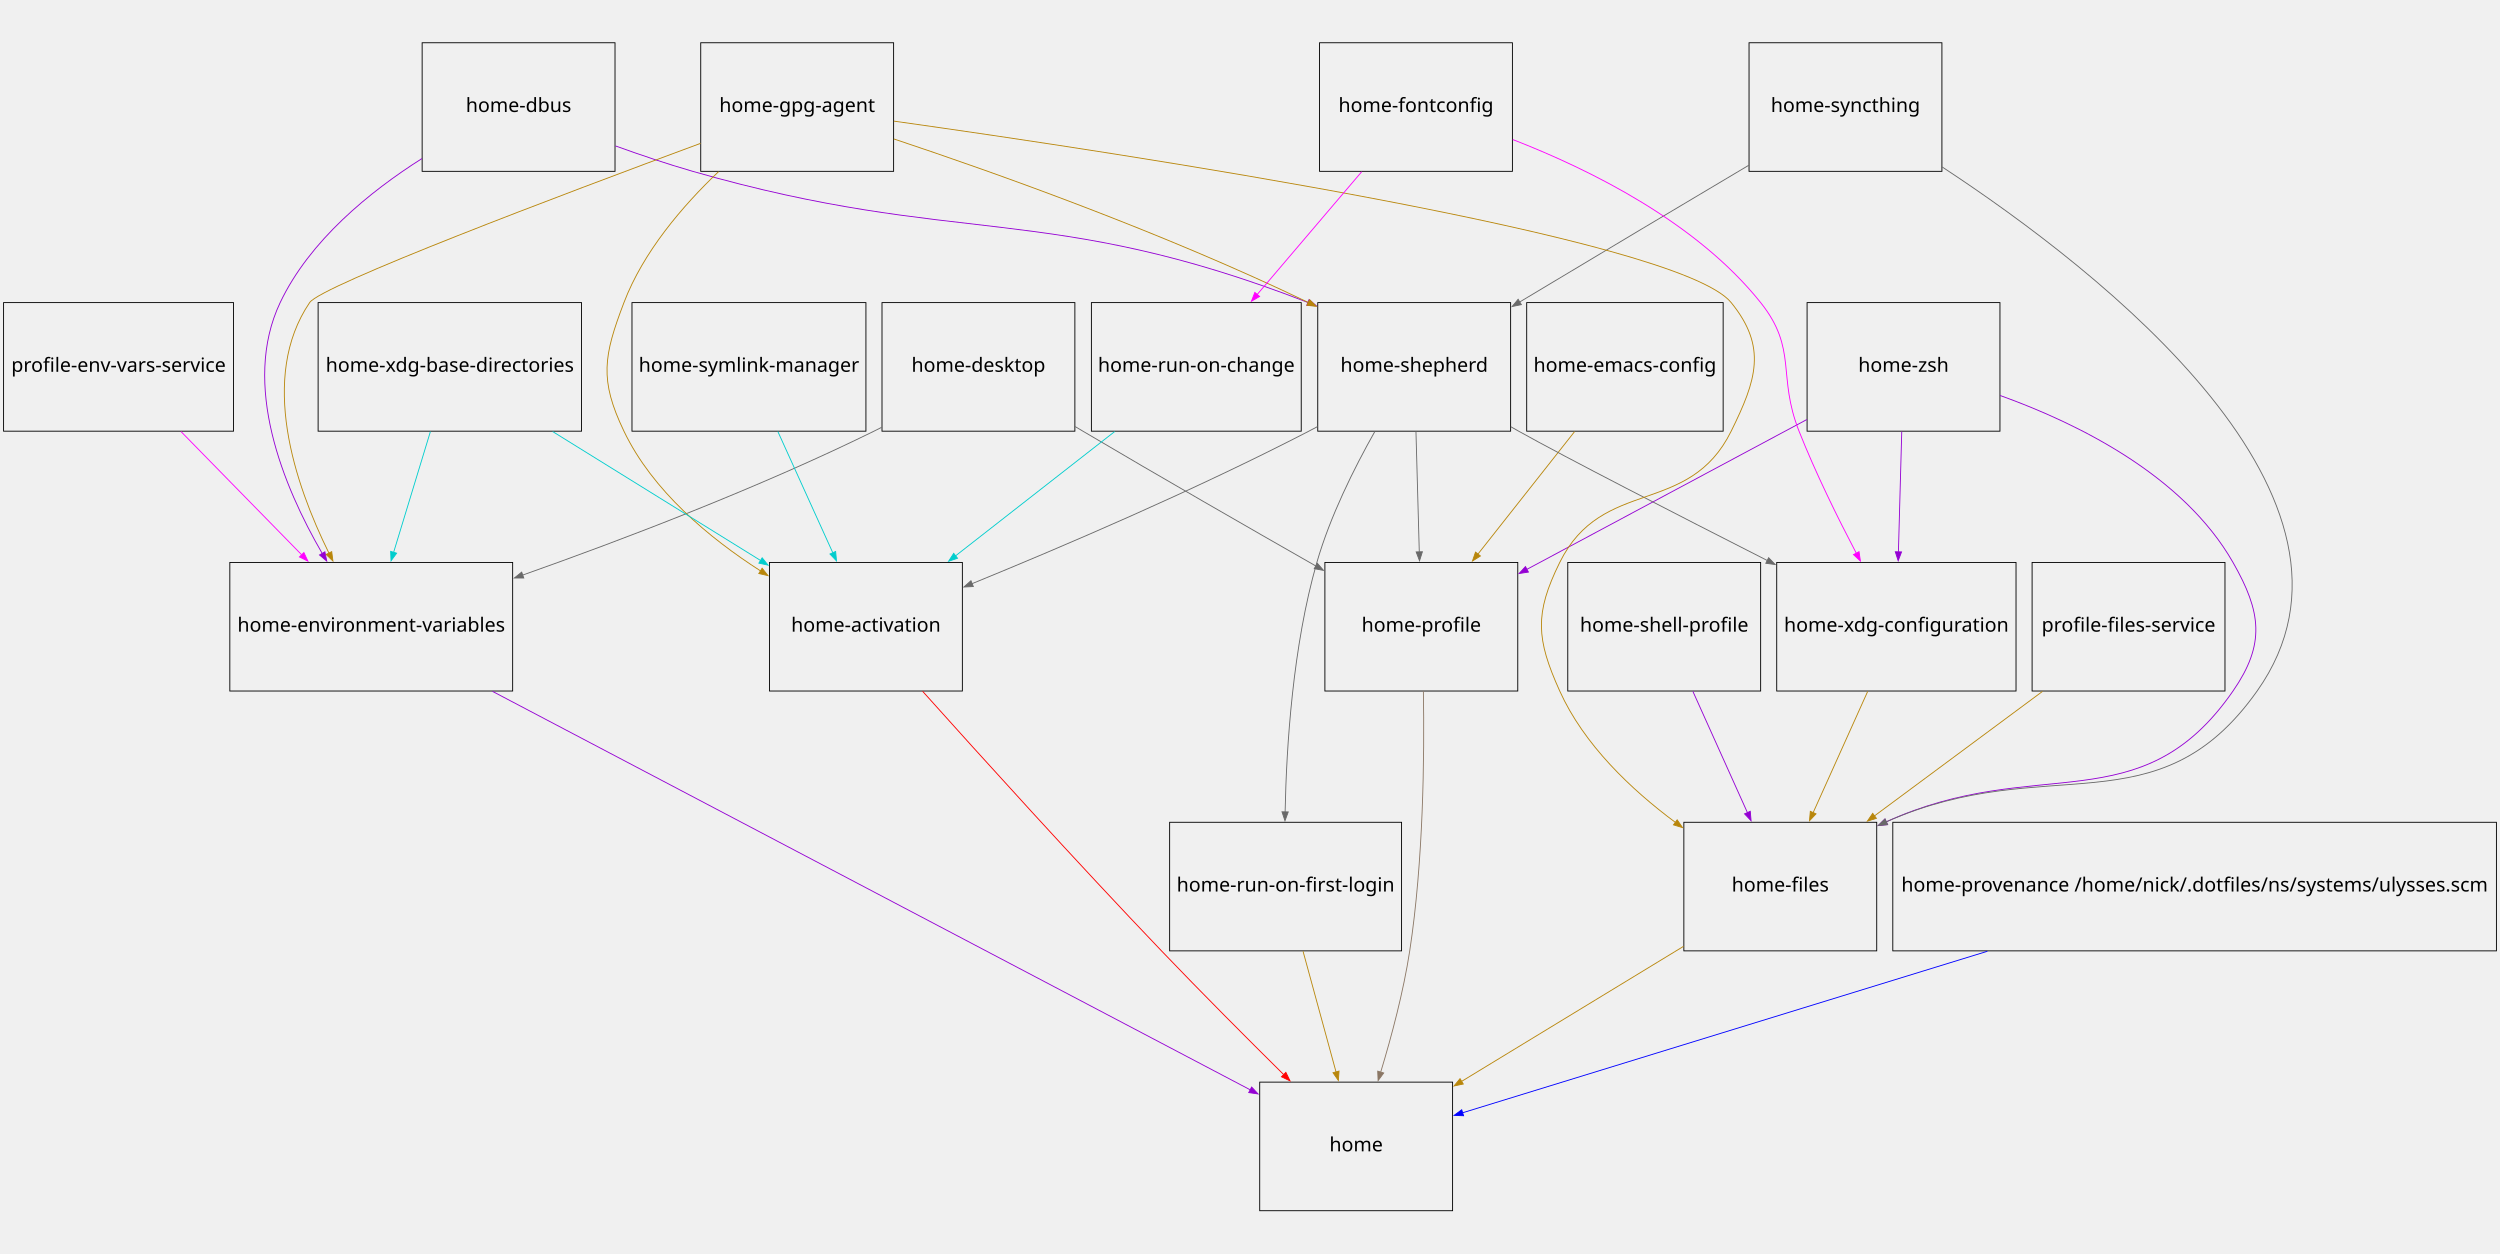
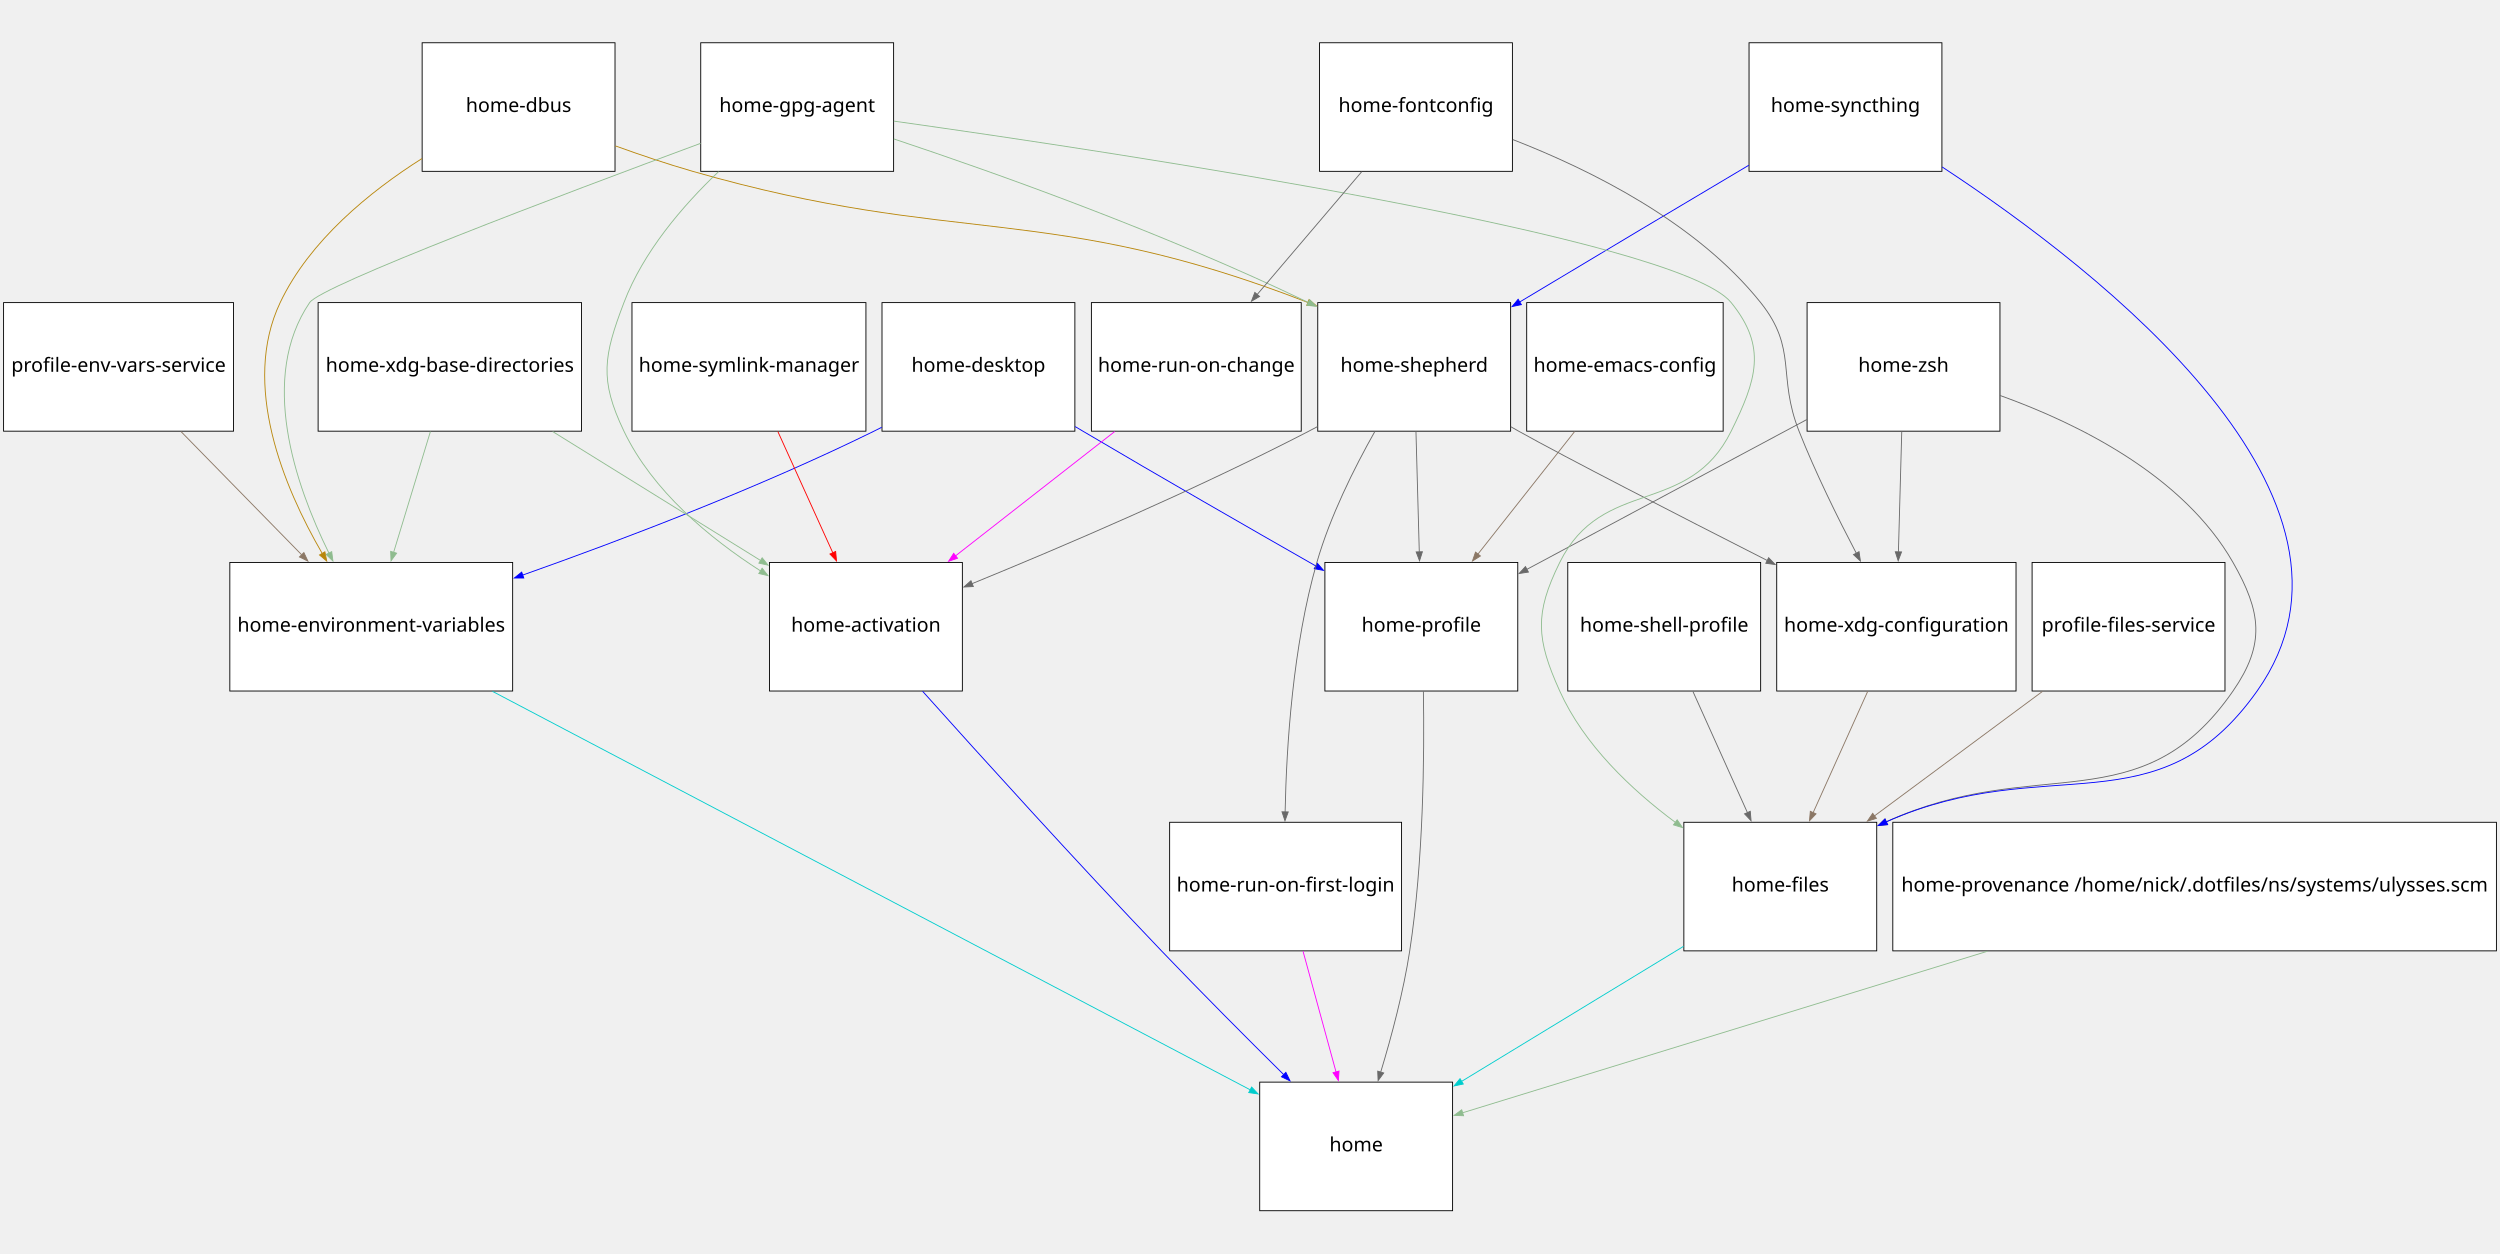
<svg xmlns="http://www.w3.org/2000/svg" width="2800pt" height="1404pt" viewBox="0.00 0.00 2799.75 1403.88">
  <g id="graph0" class="graph" transform="scale(1 1) rotate(0) translate(4 1399.88)">
    <g id="node1" class="node">
-       <polygon fill="none" stroke="black" points="1622.75,-188 1406.75,-188 1406.75,-44 1622.75,-44 1622.75,-188" />
+       <polygon fill="white" stroke="black" points="1622.75,-188 1406.75,-188 1406.75,-44 1622.75,-44 1622.75,-188" />
      <text text-anchor="middle" x="1514.75" y="-110.47" font-family="sans" font-size="22.00">home</text>
    </g>
    <g id="node2" class="node">
-       <polygon fill="none" stroke="black" points="1695.75,-770 1479.75,-770 1479.75,-626 1695.75,-626 1695.75,-770" />
+       <polygon fill="white" stroke="black" points="1695.75,-770 1479.75,-770 1479.75,-626 1695.75,-626 1695.75,-770" />
      <text text-anchor="middle" x="1587.75" y="-692.48" font-family="sans" font-size="22.00">home-profile</text>
    </g>
    <g id="edge1" class="edge">
-       <path fill="none" stroke="#8b7765" d="M1590.05,-625.79C1591.29,-552.46 1590.1,-435.08 1574.75,-335 1567.74,-289.33 1554.49,-239.57 1542.23,-199.13" />
-       <polygon fill="#8b7765" stroke="#8b7765" points="1545.61,-198.24 1539.33,-189.71 1538.92,-200.29 1545.61,-198.24" />
+       <path fill="none" stroke="dimgrey" d="M1590.05,-625.79C1591.29,-552.46 1590.1,-435.08 1574.75,-335 1567.74,-289.33 1554.49,-239.57 1542.23,-199.13" />
+       <polygon fill="dimgrey" stroke="dimgrey" points="1545.61,-198.24 1539.33,-189.71 1538.92,-200.29 1545.61,-198.24" />
    </g>
    <g id="node3" class="node">
-       <polygon fill="none" stroke="black" points="570.12,-770 253.38,-770 253.38,-626 570.12,-626 570.12,-770" />
+       <polygon fill="white" stroke="black" points="570.12,-770 253.38,-770 253.38,-626 570.12,-626 570.12,-770" />
      <text text-anchor="middle" x="411.75" y="-692.48" font-family="sans" font-size="22.00">home-environment-variables</text>
    </g>
    <g id="edge2" class="edge">
-       <path fill="none" stroke="darkviolet" d="M547.55,-625.59C765.53,-510.97 1189.9,-287.82 1396.31,-179.28" />
-       <polygon fill="darkviolet" stroke="darkviolet" points="1397.71,-182.5 1404.93,-174.75 1394.45,-176.3 1397.71,-182.5" />
+       <path fill="none" stroke="#00cdcd" d="M547.55,-625.59C765.53,-510.97 1189.9,-287.82 1396.31,-179.28" />
+       <polygon fill="#00cdcd" stroke="#00cdcd" points="1397.71,-182.5 1404.93,-174.75 1394.45,-176.3 1397.71,-182.5" />
    </g>
    <g id="node4" class="node">
-       <polygon fill="none" stroke="black" points="1073.75,-770 857.75,-770 857.75,-626 1073.75,-626 1073.75,-770" />
+       <polygon fill="white" stroke="black" points="1073.75,-770 857.75,-770 857.75,-626 1073.75,-626 1073.75,-770" />
      <text text-anchor="middle" x="965.75" y="-692.48" font-family="sans" font-size="22.00">home-activation</text>
    </g>
    <g id="edge3" class="edge">
-       <path fill="none" stroke="red" d="M1029.21,-625.73C1095.17,-552.09 1201.85,-434.24 1296.75,-335 1341.31,-288.4 1392.21,-237.38 1433.61,-196.42" />
-       <polygon fill="red" stroke="red" points="1436.03,-198.95 1440.69,-189.43 1431.11,-193.97 1436.03,-198.95" />
+       <path fill="none" stroke="blue" d="M1029.21,-625.73C1095.17,-552.09 1201.85,-434.24 1296.75,-335 1341.31,-288.4 1392.21,-237.38 1433.61,-196.42" />
+       <polygon fill="blue" stroke="blue" points="1436.03,-198.95 1440.69,-189.43 1431.11,-193.97 1436.03,-198.95" />
    </g>
    <g id="node5" class="node">
-       <polygon fill="none" stroke="black" points="1565.62,-479 1305.88,-479 1305.88,-335 1565.62,-335 1565.62,-479" />
+       <polygon fill="white" stroke="black" points="1565.62,-479 1305.88,-479 1305.88,-335 1565.62,-335 1565.62,-479" />
      <text text-anchor="middle" x="1435.75" y="-401.48" font-family="sans" font-size="22.00">home-run-on-first-login</text>
    </g>
    <g id="edge4" class="edge">
-       <path fill="none" stroke="darkgoldenrod" d="M1455.28,-334.56C1466.48,-293.58 1480.59,-241.97 1492.25,-199.29" />
-       <polygon fill="darkgoldenrod" stroke="darkgoldenrod" points="1495.58,-200.4 1494.84,-189.83 1488.83,-198.55 1495.58,-200.4" />
+       <path fill="none" stroke="magenta" d="M1455.28,-334.56C1466.48,-293.58 1480.59,-241.97 1492.25,-199.29" />
+       <polygon fill="magenta" stroke="magenta" points="1495.58,-200.4 1494.84,-189.83 1488.83,-198.55 1495.58,-200.4" />
    </g>
    <g id="node6" class="node">
-       <polygon fill="none" stroke="black" points="2791.75,-479 2115.75,-479 2115.75,-335 2791.75,-335 2791.75,-479" />
+       <polygon fill="white" stroke="black" points="2791.75,-479 2115.75,-479 2115.75,-335 2791.75,-335 2791.75,-479" />
      <text text-anchor="middle" x="2453.75" y="-401.48" font-family="sans" font-size="22.00">home-provenance /home/nick/.dotfiles/ns/systems/ulysses.scm</text>
    </g>
    <g id="edge5" class="edge">
-       <path fill="none" stroke="blue" d="M2221.64,-334.56C2035.27,-277.2 1781.17,-199 1633.86,-153.66" />
-       <polygon fill="blue" stroke="blue" points="1635.04,-150.36 1624.45,-150.76 1632.98,-157.05 1635.04,-150.36" />
+       <path fill="none" stroke="darkseagreen" d="M2221.64,-334.56C2035.27,-277.2 1781.17,-199 1633.86,-153.66" />
+       <polygon fill="darkseagreen" stroke="darkseagreen" points="1635.04,-150.36 1624.45,-150.76 1632.98,-157.05 1635.04,-150.36" />
    </g>
    <g id="node7" class="node">
-       <polygon fill="none" stroke="black" points="2097.75,-479 1881.75,-479 1881.75,-335 2097.75,-335 2097.75,-479" />
+       <polygon fill="white" stroke="black" points="2097.75,-479 1881.75,-479 1881.75,-335 2097.75,-335 2097.75,-479" />
      <text text-anchor="middle" x="1989.75" y="-401.48" font-family="sans" font-size="22.00">home-files</text>
    </g>
    <g id="edge6" class="edge">
-       <path fill="none" stroke="darkgoldenrod" d="M1881.37,-340.06C1807.19,-294.93 1708.87,-235.11 1632.72,-188.78" />
-       <polygon fill="darkgoldenrod" stroke="darkgoldenrod" points="1634.73,-185.9 1624.37,-183.69 1631.09,-191.88 1634.73,-185.9" />
+       <path fill="none" stroke="#00cdcd" d="M1881.37,-340.06C1807.19,-294.93 1708.87,-235.11 1632.72,-188.78" />
+       <polygon fill="#00cdcd" stroke="#00cdcd" points="1634.73,-185.9 1624.37,-183.69 1631.09,-191.88 1634.73,-185.9" />
    </g>
    <g id="node8" class="node">
-       <polygon fill="none" stroke="black" points="1199.75,-1061 983.75,-1061 983.75,-917 1199.75,-917 1199.75,-1061" />
+       <polygon fill="white" stroke="black" points="1199.75,-1061 983.75,-1061 983.75,-917 1199.75,-917 1199.75,-1061" />
      <text text-anchor="middle" x="1091.75" y="-983.48" font-family="sans" font-size="22.00">home-desktop</text>
    </g>
    <g id="edge7" class="edge">
-       <path fill="none" stroke="dimgrey" d="M1200.06,-922.15C1202.99,-920.41 1205.89,-918.69 1208.75,-917 1295.68,-865.63 1394.61,-808.78 1469.59,-766.02" />
-       <polygon fill="dimgrey" stroke="dimgrey" points="1471.27,-769.09 1478.22,-761.1 1467.8,-763.01 1471.27,-769.09" />
+       <path fill="none" stroke="blue" d="M1200.06,-922.15C1202.99,-920.41 1205.89,-918.69 1208.75,-917 1295.68,-865.63 1394.61,-808.78 1469.59,-766.02" />
+       <polygon fill="blue" stroke="blue" points="1471.27,-769.09 1478.22,-761.1 1467.8,-763.01 1471.27,-769.09" />
    </g>
    <g id="edge15" class="edge">
-       <path fill="none" stroke="dimgrey" d="M983.44,-921.38C980.53,-919.88 977.63,-918.42 974.75,-917 846.28,-853.76 694.6,-795.94 581.07,-755.76" />
-       <polygon fill="dimgrey" stroke="dimgrey" points="582.57,-752.57 571.97,-752.55 580.24,-759.18 582.57,-752.57" />
+       <path fill="none" stroke="blue" d="M983.44,-921.38C980.53,-919.88 977.63,-918.42 974.75,-917 846.28,-853.76 694.6,-795.94 581.07,-755.76" />
+       <polygon fill="blue" stroke="blue" points="582.57,-752.57 571.97,-752.55 580.24,-759.18 582.57,-752.57" />
    </g>
    <g id="node9" class="node">
-       <polygon fill="none" stroke="black" points="1925.75,-1061 1705.75,-1061 1705.75,-917 1925.75,-917 1925.75,-1061" />
+       <polygon fill="white" stroke="black" points="1925.75,-1061 1705.75,-1061 1705.75,-917 1925.75,-917 1925.75,-1061" />
      <text text-anchor="middle" x="1815.75" y="-983.48" font-family="sans" font-size="22.00">home-emacs-config</text>
    </g>
    <g id="edge8" class="edge">
-       <path fill="none" stroke="darkgoldenrod" d="M1759.39,-916.56C1726.58,-874.97 1685.13,-822.43 1651.18,-779.4" />
-       <polygon fill="darkgoldenrod" stroke="darkgoldenrod" points="1653.93,-777.24 1644.99,-771.56 1648.44,-781.57 1653.93,-777.24" />
+       <path fill="none" stroke="#8b7765" d="M1759.39,-916.56C1726.58,-874.97 1685.13,-822.43 1651.18,-779.4" />
+       <polygon fill="#8b7765" stroke="#8b7765" points="1653.93,-777.24 1644.99,-771.56 1648.44,-781.57 1653.93,-777.24" />
    </g>
    <g id="node10" class="node">
-       <polygon fill="none" stroke="black" points="2235.75,-1061 2019.75,-1061 2019.75,-917 2235.75,-917 2235.75,-1061" />
+       <polygon fill="white" stroke="black" points="2235.75,-1061 2019.75,-1061 2019.75,-917 2235.75,-917 2235.75,-1061" />
      <text text-anchor="middle" x="2127.75" y="-983.48" font-family="sans" font-size="22.00">home-zsh</text>
    </g>
    <g id="edge9" class="edge">
-       <path fill="none" stroke="darkviolet" d="M2019.45,-930.04C1928.69,-881.47 1799.36,-812.25 1705.94,-762.25" />
-       <polygon fill="darkviolet" stroke="darkviolet" points="1707.68,-759.21 1697.21,-757.58 1704.37,-765.38 1707.68,-759.21" />
+       <path fill="none" stroke="dimgrey" d="M2019.45,-930.04C1928.69,-881.47 1799.36,-812.25 1705.94,-762.25" />
+       <polygon fill="dimgrey" stroke="dimgrey" points="1707.68,-759.21 1697.21,-757.58 1704.37,-765.38 1707.68,-759.21" />
    </g>
    <g id="edge30" class="edge">
-       <path fill="none" stroke="darkviolet" d="M2235.82,-957C2323.47,-925.51 2441.25,-867.26 2496.75,-770 2528.47,-714.41 2533.16,-678.63 2496.75,-626 2393.43,-476.64 2277.92,-556.78 2108.25,-479.46" />
-       <polygon fill="darkviolet" stroke="darkviolet" points="2109.95,-476.39 2099.41,-475.3 2106.97,-482.73 2109.95,-476.39" />
+       <path fill="none" stroke="dimgrey" d="M2235.82,-957C2323.47,-925.51 2441.25,-867.26 2496.75,-770 2528.47,-714.41 2533.16,-678.63 2496.75,-626 2393.43,-476.64 2277.92,-556.78 2108.25,-479.46" />
+       <polygon fill="dimgrey" stroke="dimgrey" points="2109.95,-476.39 2099.41,-475.3 2106.97,-482.73 2109.95,-476.39" />
    </g>
    <g id="node22" class="node">
-       <polygon fill="none" stroke="black" points="2253.75,-770 1985.75,-770 1985.75,-626 2253.75,-626 2253.75,-770" />
+       <polygon fill="white" stroke="black" points="2253.75,-770 1985.75,-770 1985.75,-626 2253.75,-626 2253.75,-770" />
      <text text-anchor="middle" x="2119.75" y="-692.48" font-family="sans" font-size="22.00">home-xdg-configuration</text>
    </g>
    <g id="edge33" class="edge">
-       <path fill="none" stroke="darkviolet" d="M2125.77,-916.56C2124.64,-875.76 2123.22,-824.4 2122.04,-781.84" />
-       <polygon fill="darkviolet" stroke="darkviolet" points="2125.54,-781.78 2121.77,-771.88 2118.55,-781.97 2125.54,-781.78" />
+       <path fill="none" stroke="dimgrey" d="M2125.77,-916.56C2124.64,-875.76 2123.22,-824.4 2122.04,-781.84" />
+       <polygon fill="dimgrey" stroke="dimgrey" points="2125.54,-781.78 2121.77,-771.88 2118.55,-781.97 2125.54,-781.78" />
    </g>
    <g id="node11" class="node">
-       <polygon fill="none" stroke="black" points="1687.75,-1061 1471.75,-1061 1471.75,-917 1687.75,-917 1687.75,-1061" />
+       <polygon fill="white" stroke="black" points="1687.75,-1061 1471.75,-1061 1471.75,-917 1687.75,-917 1687.75,-1061" />
      <text text-anchor="middle" x="1579.75" y="-983.48" font-family="sans" font-size="22.00">home-shepherd</text>
    </g>
    <g id="edge10" class="edge">
      <path fill="none" stroke="dimgrey" d="M1581.73,-916.56C1582.86,-875.76 1584.28,-824.4 1585.46,-781.84" />
      <polygon fill="dimgrey" stroke="dimgrey" points="1588.95,-781.97 1585.73,-771.88 1581.96,-781.78 1588.95,-781.97" />
    </g>
    <g id="edge22" class="edge">
      <path fill="none" stroke="dimgrey" d="M1471.38,-922.09C1468.15,-920.35 1464.93,-918.65 1461.75,-917 1335.91,-851.82 1186.38,-787.85 1084.65,-746.25" />
      <polygon fill="dimgrey" stroke="dimgrey" points="1086.01,-743.02 1075.43,-742.48 1083.37,-749.5 1086.01,-743.02" />
    </g>
    <g id="edge25" class="edge">
      <path fill="none" stroke="dimgrey" d="M1535.65,-916.58C1512.33,-875.28 1485.54,-821.44 1470.75,-770 1443.9,-676.64 1436.68,-564.75 1435.2,-490.32" />
      <polygon fill="dimgrey" stroke="dimgrey" points="1438.7,-490.61 1435.04,-480.67 1431.7,-490.73 1438.7,-490.61" />
    </g>
    <g id="edge34" class="edge">
      <path fill="none" stroke="dimgrey" d="M1687.96,-921.97C1690.91,-920.29 1693.85,-918.63 1696.75,-917 1748.28,-888.13 1874.21,-823.5 1975.36,-772.06" />
      <polygon fill="dimgrey" stroke="dimgrey" points="1976.7,-775.31 1984.03,-767.66 1973.52,-769.07 1976.7,-775.31" />
    </g>
    <g id="node12" class="node">
-       <polygon fill="none" stroke="black" points="2170.75,-1352 1954.75,-1352 1954.75,-1208 2170.75,-1208 2170.75,-1352" />
+       <polygon fill="white" stroke="black" points="2170.75,-1352 1954.75,-1352 1954.75,-1208 2170.75,-1208 2170.75,-1352" />
      <text text-anchor="middle" x="2062.75" y="-1274.47" font-family="sans" font-size="22.00">home-syncthing</text>
    </g>
    <g id="edge27" class="edge">
-       <path fill="none" stroke="dimgrey" d="M2171.02,-1212.92C2350.51,-1094.99 2675.58,-840.51 2523.75,-626 2412.33,-468.58 2289.03,-559.56 2108.32,-479.46" />
-       <polygon fill="dimgrey" stroke="dimgrey" points="2109.93,-476.35 2099.38,-475.36 2107.01,-482.71 2109.93,-476.35" />
+       <path fill="none" stroke="blue" d="M2171.02,-1212.92C2350.51,-1094.99 2675.58,-840.51 2523.75,-626 2412.33,-468.58 2289.03,-559.56 2108.32,-479.46" />
+       <polygon fill="blue" stroke="blue" points="2109.93,-476.35 2099.38,-475.36 2107.01,-482.71 2109.93,-476.35" />
    </g>
    <g id="edge11" class="edge">
-       <path fill="none" stroke="dimgrey" d="M1954.51,-1214.85C1884.07,-1173.02 1789.96,-1117 1697.86,-1061.66" />
-       <polygon fill="dimgrey" stroke="dimgrey" points="1699.77,-1058.72 1689.39,-1056.57 1696.16,-1064.72 1699.77,-1058.72" />
+       <path fill="none" stroke="blue" d="M1954.51,-1214.85C1884.07,-1173.02 1789.96,-1117 1697.86,-1061.66" />
+       <polygon fill="blue" stroke="blue" points="1699.77,-1058.72 1689.39,-1056.57 1696.16,-1064.72 1699.77,-1058.72" />
    </g>
    <g id="node13" class="node">
-       <polygon fill="none" stroke="black" points="684.75,-1352 468.75,-1352 468.75,-1208 684.75,-1208 684.75,-1352" />
+       <polygon fill="white" stroke="black" points="684.75,-1352 468.75,-1352 468.75,-1208 684.75,-1208 684.75,-1352" />
      <text text-anchor="middle" x="576.75" y="-1274.47" font-family="sans" font-size="22.00">home-dbus</text>
    </g>
    <g id="edge16" class="edge">
-       <path fill="none" stroke="darkviolet" d="M468.56,-1222.34C409.86,-1185.13 342.72,-1130.47 309.75,-1061 266.22,-969.26 313.22,-855.39 356.82,-780.13" />
-       <polygon fill="darkviolet" stroke="darkviolet" points="359.83,-781.93 361.9,-771.54 353.8,-778.37 359.83,-781.93" />
+       <path fill="none" stroke="darkgoldenrod" d="M468.56,-1222.34C409.86,-1185.13 342.72,-1130.47 309.75,-1061 266.22,-969.26 313.22,-855.39 356.82,-780.13" />
+       <polygon fill="darkgoldenrod" stroke="darkgoldenrod" points="359.83,-781.93 361.9,-771.54 353.8,-778.37 359.83,-781.93" />
    </g>
    <g id="edge12" class="edge">
-       <path fill="none" stroke="darkviolet" d="M685.19,-1236.48C713.14,-1226.37 743.35,-1216.15 771.75,-1208 1069.6,-1122.5 1167.78,-1174.81 1460.94,-1061.06" />
-       <polygon fill="darkviolet" stroke="darkviolet" points="1462.01,-1064.4 1470.04,-1057.5 1459.46,-1057.89 1462.01,-1064.4" />
+       <path fill="none" stroke="darkgoldenrod" d="M685.19,-1236.48C713.14,-1226.37 743.35,-1216.15 771.75,-1208 1069.6,-1122.5 1167.78,-1174.81 1460.94,-1061.06" />
+       <polygon fill="darkgoldenrod" stroke="darkgoldenrod" points="1462.01,-1064.4 1470.04,-1057.5 1459.46,-1057.89 1462.01,-1064.4" />
    </g>
    <g id="node14" class="node">
-       <polygon fill="none" stroke="black" points="996.75,-1352 780.75,-1352 780.75,-1208 996.75,-1208 996.75,-1352" />
+       <polygon fill="white" stroke="black" points="996.75,-1352 780.75,-1352 780.75,-1208 996.75,-1208 996.75,-1352" />
      <text text-anchor="middle" x="888.75" y="-1274.47" font-family="sans" font-size="22.00">home-gpg-agent</text>
    </g>
    <g id="edge17" class="edge">
-       <path fill="none" stroke="darkgoldenrod" d="M780.56,-1239.35C625.13,-1181.88 355.75,-1080.18 342.75,-1061 285.88,-977.06 325.86,-858.33 364.58,-780.04" />
-       <polygon fill="darkgoldenrod" stroke="darkgoldenrod" points="367.47,-782.08 368.85,-771.57 361.22,-778.92 367.47,-782.08" />
+       <path fill="none" stroke="darkseagreen" d="M780.56,-1239.35C625.13,-1181.88 355.75,-1080.18 342.75,-1061 285.88,-977.06 325.86,-858.33 364.58,-780.04" />
+       <polygon fill="darkseagreen" stroke="darkseagreen" points="367.47,-782.08 368.85,-771.57 361.22,-778.92 367.47,-782.08" />
    </g>
    <g id="edge21" class="edge">
-       <path fill="none" stroke="darkgoldenrod" d="M800.72,-1207.66C760.17,-1169.06 716.33,-1117.7 694.75,-1061 671.99,-1001.18 667.1,-974.72 694.75,-917 726.75,-850.2 790.31,-797.36 847.83,-760.44" />
-       <polygon fill="darkgoldenrod" stroke="darkgoldenrod" points="849.5,-763.53 856.09,-755.23 845.77,-757.6 849.5,-763.53" />
+       <path fill="none" stroke="darkseagreen" d="M800.72,-1207.66C760.17,-1169.06 716.33,-1117.7 694.75,-1061 671.99,-1001.18 667.1,-974.72 694.75,-917 726.75,-850.2 790.31,-797.36 847.83,-760.44" />
+       <polygon fill="darkseagreen" stroke="darkseagreen" points="849.5,-763.53 856.09,-755.23 845.77,-757.6 849.5,-763.53" />
    </g>
    <g id="edge28" class="edge">
-       <path fill="none" stroke="darkgoldenrod" d="M997.05,-1264.23C1252.43,-1228.32 1875.36,-1134.04 1934.75,-1061 1975.13,-1011.34 1963.09,-974.38 1934.75,-917 1887.16,-820.64 1790.34,-866.36 1742.75,-770 1714.41,-712.62 1716.43,-684.34 1742.75,-626 1769.82,-566 1822.47,-515.89 1872.23,-478.9" />
-       <polygon fill="darkgoldenrod" stroke="darkgoldenrod" points="1874.25,-481.76 1880.26,-473.04 1870.12,-476.11 1874.25,-481.76" />
+       <path fill="none" stroke="darkseagreen" d="M997.05,-1264.23C1252.43,-1228.32 1875.36,-1134.04 1934.75,-1061 1975.13,-1011.34 1963.09,-974.38 1934.75,-917 1887.16,-820.64 1790.34,-866.36 1742.75,-770 1714.41,-712.62 1716.43,-684.34 1742.75,-626 1769.82,-566 1822.47,-515.89 1872.23,-478.9" />
+       <polygon fill="darkseagreen" stroke="darkseagreen" points="1874.25,-481.76 1880.26,-473.04 1870.12,-476.11 1874.25,-481.76" />
    </g>
    <g id="edge13" class="edge">
-       <path fill="none" stroke="darkgoldenrod" d="M997.02,-1244.26C1111.65,-1206.03 1297.09,-1140.05 1461.21,-1061.1" />
-       <polygon fill="darkgoldenrod" stroke="darkgoldenrod" points="1462.65,-1064.29 1470.13,-1056.79 1459.6,-1057.99 1462.65,-1064.29" />
+       <path fill="none" stroke="darkseagreen" d="M997.02,-1244.26C1111.65,-1206.03 1297.09,-1140.05 1461.21,-1061.1" />
+       <polygon fill="darkseagreen" stroke="darkseagreen" points="1462.65,-1064.29 1470.13,-1056.79 1459.6,-1057.99 1462.65,-1064.29" />
    </g>
    <g id="node15" class="node">
-       <polygon fill="none" stroke="black" points="647.25,-1061 352.25,-1061 352.25,-917 647.25,-917 647.25,-1061" />
+       <polygon fill="white" stroke="black" points="647.25,-1061 352.25,-1061 352.25,-917 647.25,-917 647.25,-1061" />
      <text text-anchor="middle" x="499.75" y="-983.48" font-family="sans" font-size="22.00">home-xdg-base-directories</text>
    </g>
    <g id="edge14" class="edge">
-       <path fill="none" stroke="#00cdcd" d="M478,-916.56C465.52,-875.58 449.8,-823.97 436.81,-781.29" />
-       <polygon fill="#00cdcd" stroke="#00cdcd" points="440.18,-780.36 433.92,-771.82 433.49,-782.4 440.18,-780.36" />
+       <path fill="none" stroke="darkseagreen" d="M478,-916.56C465.52,-875.58 449.8,-823.97 436.81,-781.29" />
+       <polygon fill="darkseagreen" stroke="darkseagreen" points="440.18,-780.36 433.92,-771.82 433.49,-782.4 440.18,-780.36" />
    </g>
    <g id="edge19" class="edge">
-       <path fill="none" stroke="#00cdcd" d="M614.94,-916.56C685.88,-872.57 776.58,-816.32 847.98,-772.04" />
-       <polygon fill="#00cdcd" stroke="#00cdcd" points="849.54,-775.19 856.19,-766.94 845.85,-769.24 849.54,-775.19" />
+       <path fill="none" stroke="darkseagreen" d="M614.94,-916.56C685.88,-872.57 776.58,-816.32 847.98,-772.04" />
+       <polygon fill="darkseagreen" stroke="darkseagreen" points="849.54,-775.19 856.19,-766.94 845.85,-769.24 849.54,-775.19" />
    </g>
    <g id="node16" class="node">
-       <polygon fill="none" stroke="black" points="257.5,-1061 0,-1061 0,-917 257.5,-917 257.5,-1061" />
+       <polygon fill="white" stroke="black" points="257.5,-1061 0,-1061 0,-917 257.5,-917 257.5,-1061" />
      <text text-anchor="middle" x="128.75" y="-983.48" font-family="sans" font-size="22.00">profile-env-vars-service</text>
    </g>
    <g id="edge18" class="edge">
-       <path fill="none" stroke="magenta" d="M198.71,-916.56C239.68,-874.71 291.53,-821.77 333.81,-778.59" />
-       <polygon fill="magenta" stroke="magenta" points="336.31,-781.04 340.81,-771.45 331.31,-776.14 336.31,-781.04" />
+       <path fill="none" stroke="#8b7765" d="M198.71,-916.56C239.68,-874.71 291.53,-821.77 333.81,-778.59" />
+       <polygon fill="#8b7765" stroke="#8b7765" points="336.31,-781.04 340.81,-771.45 331.31,-776.14 336.31,-781.04" />
    </g>
    <g id="node17" class="node">
-       <polygon fill="none" stroke="black" points="965.75,-1061 703.75,-1061 703.75,-917 965.75,-917 965.75,-1061" />
+       <polygon fill="white" stroke="black" points="965.75,-1061 703.75,-1061 703.75,-917 965.75,-917 965.75,-1061" />
      <text text-anchor="middle" x="834.75" y="-983.48" font-family="sans" font-size="22.00">home-symlink-manager</text>
    </g>
    <g id="edge20" class="edge">
-       <path fill="none" stroke="#00cdcd" d="M867.13,-916.56C885.79,-875.41 909.3,-823.53 928.69,-780.75" />
-       <polygon fill="#00cdcd" stroke="#00cdcd" points="931.83,-782.3 932.78,-771.75 925.46,-779.41 931.83,-782.3" />
+       <path fill="none" stroke="red" d="M867.13,-916.56C885.79,-875.41 909.3,-823.53 928.69,-780.75" />
+       <polygon fill="red" stroke="red" points="931.83,-782.3 932.78,-771.75 925.46,-779.41 931.83,-782.3" />
    </g>
    <g id="node18" class="node">
-       <polygon fill="none" stroke="black" points="1453.25,-1061 1218.25,-1061 1218.25,-917 1453.25,-917 1453.25,-1061" />
+       <polygon fill="white" stroke="black" points="1453.25,-1061 1218.25,-1061 1218.25,-917 1453.25,-917 1453.25,-1061" />
      <text text-anchor="middle" x="1335.75" y="-983.48" font-family="sans" font-size="22.00">home-run-on-change</text>
    </g>
    <g id="edge23" class="edge">
-       <path fill="none" stroke="#00cdcd" d="M1244.29,-916.56C1190.15,-874.28 1121.52,-820.67 1065.93,-777.25" />
-       <polygon fill="#00cdcd" stroke="#00cdcd" points="1068.35,-774.7 1058.31,-771.3 1064.04,-780.21 1068.35,-774.7" />
+       <path fill="none" stroke="magenta" d="M1244.29,-916.56C1190.15,-874.28 1121.52,-820.67 1065.93,-777.25" />
+       <polygon fill="magenta" stroke="magenta" points="1068.35,-774.7 1058.31,-771.3 1064.04,-780.21 1068.35,-774.7" />
    </g>
    <g id="node19" class="node">
-       <polygon fill="none" stroke="black" points="1689.75,-1352 1473.75,-1352 1473.75,-1208 1689.75,-1208 1689.75,-1352" />
+       <polygon fill="white" stroke="black" points="1689.75,-1352 1473.75,-1352 1473.75,-1208 1689.75,-1208 1689.75,-1352" />
      <text text-anchor="middle" x="1581.75" y="-1274.47" font-family="sans" font-size="22.00">home-fontconfig</text>
    </g>
    <g id="edge24" class="edge">
-       <path fill="none" stroke="magenta" d="M1520.94,-1207.56C1485.47,-1165.89 1440.63,-1113.21 1403.96,-1070.13" />
-       <polygon fill="magenta" stroke="magenta" points="1406.63,-1067.87 1397.48,-1062.52 1401.3,-1072.4 1406.63,-1067.87" />
+       <path fill="none" stroke="dimgrey" d="M1520.94,-1207.56C1485.47,-1165.89 1440.63,-1113.21 1403.96,-1070.13" />
+       <polygon fill="dimgrey" stroke="dimgrey" points="1406.63,-1067.87 1397.48,-1062.52 1401.3,-1072.4 1406.63,-1067.87" />
    </g>
    <g id="edge32" class="edge">
-       <path fill="none" stroke="magenta" d="M1690.2,-1243.56C1777.2,-1209.78 1896.23,-1150.64 1967.75,-1061 2009.41,-1008.79 1986.17,-979.1 2010.75,-917 2029.13,-870.57 2053.72,-820.63 2074.9,-780.27" />
-       <polygon fill="magenta" stroke="magenta" points="2077.92,-782.05 2079.49,-771.57 2071.73,-778.78 2077.92,-782.05" />
+       <path fill="none" stroke="dimgrey" d="M1690.2,-1243.56C1777.2,-1209.78 1896.23,-1150.64 1967.75,-1061 2009.41,-1008.79 1986.17,-979.1 2010.75,-917 2029.13,-870.57 2053.72,-820.63 2074.9,-780.27" />
+       <polygon fill="dimgrey" stroke="dimgrey" points="2077.92,-782.05 2079.49,-771.57 2071.73,-778.78 2077.92,-782.05" />
    </g>
    <g id="node20" class="node">
-       <polygon fill="none" stroke="black" points="1967.75,-770 1751.75,-770 1751.75,-626 1967.75,-626 1967.75,-770" />
+       <polygon fill="white" stroke="black" points="1967.75,-770 1751.75,-770 1751.75,-626 1967.75,-626 1967.75,-770" />
      <text text-anchor="middle" x="1859.75" y="-692.48" font-family="sans" font-size="22.00">home-shell-profile</text>
    </g>
    <g id="edge26" class="edge">
-       <path fill="none" stroke="darkviolet" d="M1891.88,-625.56C1910.4,-584.41 1933.73,-532.53 1952.98,-489.75" />
-       <polygon fill="darkviolet" stroke="darkviolet" points="1956.12,-491.3 1957.03,-480.75 1949.73,-488.43 1956.12,-491.3" />
+       <path fill="none" stroke="dimgrey" d="M1891.88,-625.56C1910.4,-584.41 1933.73,-532.53 1952.98,-489.75" />
+       <polygon fill="dimgrey" stroke="dimgrey" points="1956.12,-491.3 1957.03,-480.75 1949.73,-488.43 1956.12,-491.3" />
    </g>
    <g id="node21" class="node">
-       <polygon fill="none" stroke="black" points="2487.75,-770 2271.75,-770 2271.75,-626 2487.75,-626 2487.75,-770" />
+       <polygon fill="white" stroke="black" points="2487.75,-770 2271.75,-770 2271.75,-626 2487.75,-626 2487.75,-770" />
      <text text-anchor="middle" x="2379.75" y="-692.48" font-family="sans" font-size="22.00">profile-files-service</text>
    </g>
    <g id="edge29" class="edge">
-       <path fill="none" stroke="darkgoldenrod" d="M2283.35,-625.56C2226.17,-583.19 2153.64,-529.45 2094.98,-485.98" />
-       <polygon fill="darkgoldenrod" stroke="darkgoldenrod" points="2097.39,-483.41 2087.27,-480.27 2093.23,-489.03 2097.39,-483.41" />
+       <path fill="none" stroke="#8b7765" d="M2283.35,-625.56C2226.17,-583.19 2153.64,-529.45 2094.98,-485.98" />
+       <polygon fill="#8b7765" stroke="#8b7765" points="2097.39,-483.41 2087.27,-480.27 2093.23,-489.03 2097.39,-483.41" />
    </g>
    <g id="edge31" class="edge">
-       <path fill="none" stroke="darkgoldenrod" d="M2087.62,-625.56C2069.1,-584.41 2045.77,-532.53 2026.52,-489.75" />
-       <polygon fill="darkgoldenrod" stroke="darkgoldenrod" points="2029.77,-488.43 2022.47,-480.75 2023.38,-491.3 2029.77,-488.43" />
+       <path fill="none" stroke="#8b7765" d="M2087.62,-625.56C2069.1,-584.41 2045.77,-532.53 2026.52,-489.75" />
+       <polygon fill="#8b7765" stroke="#8b7765" points="2029.77,-488.43 2022.47,-480.75 2023.38,-491.3 2029.77,-488.43" />
    </g>
  </g>
</svg>
